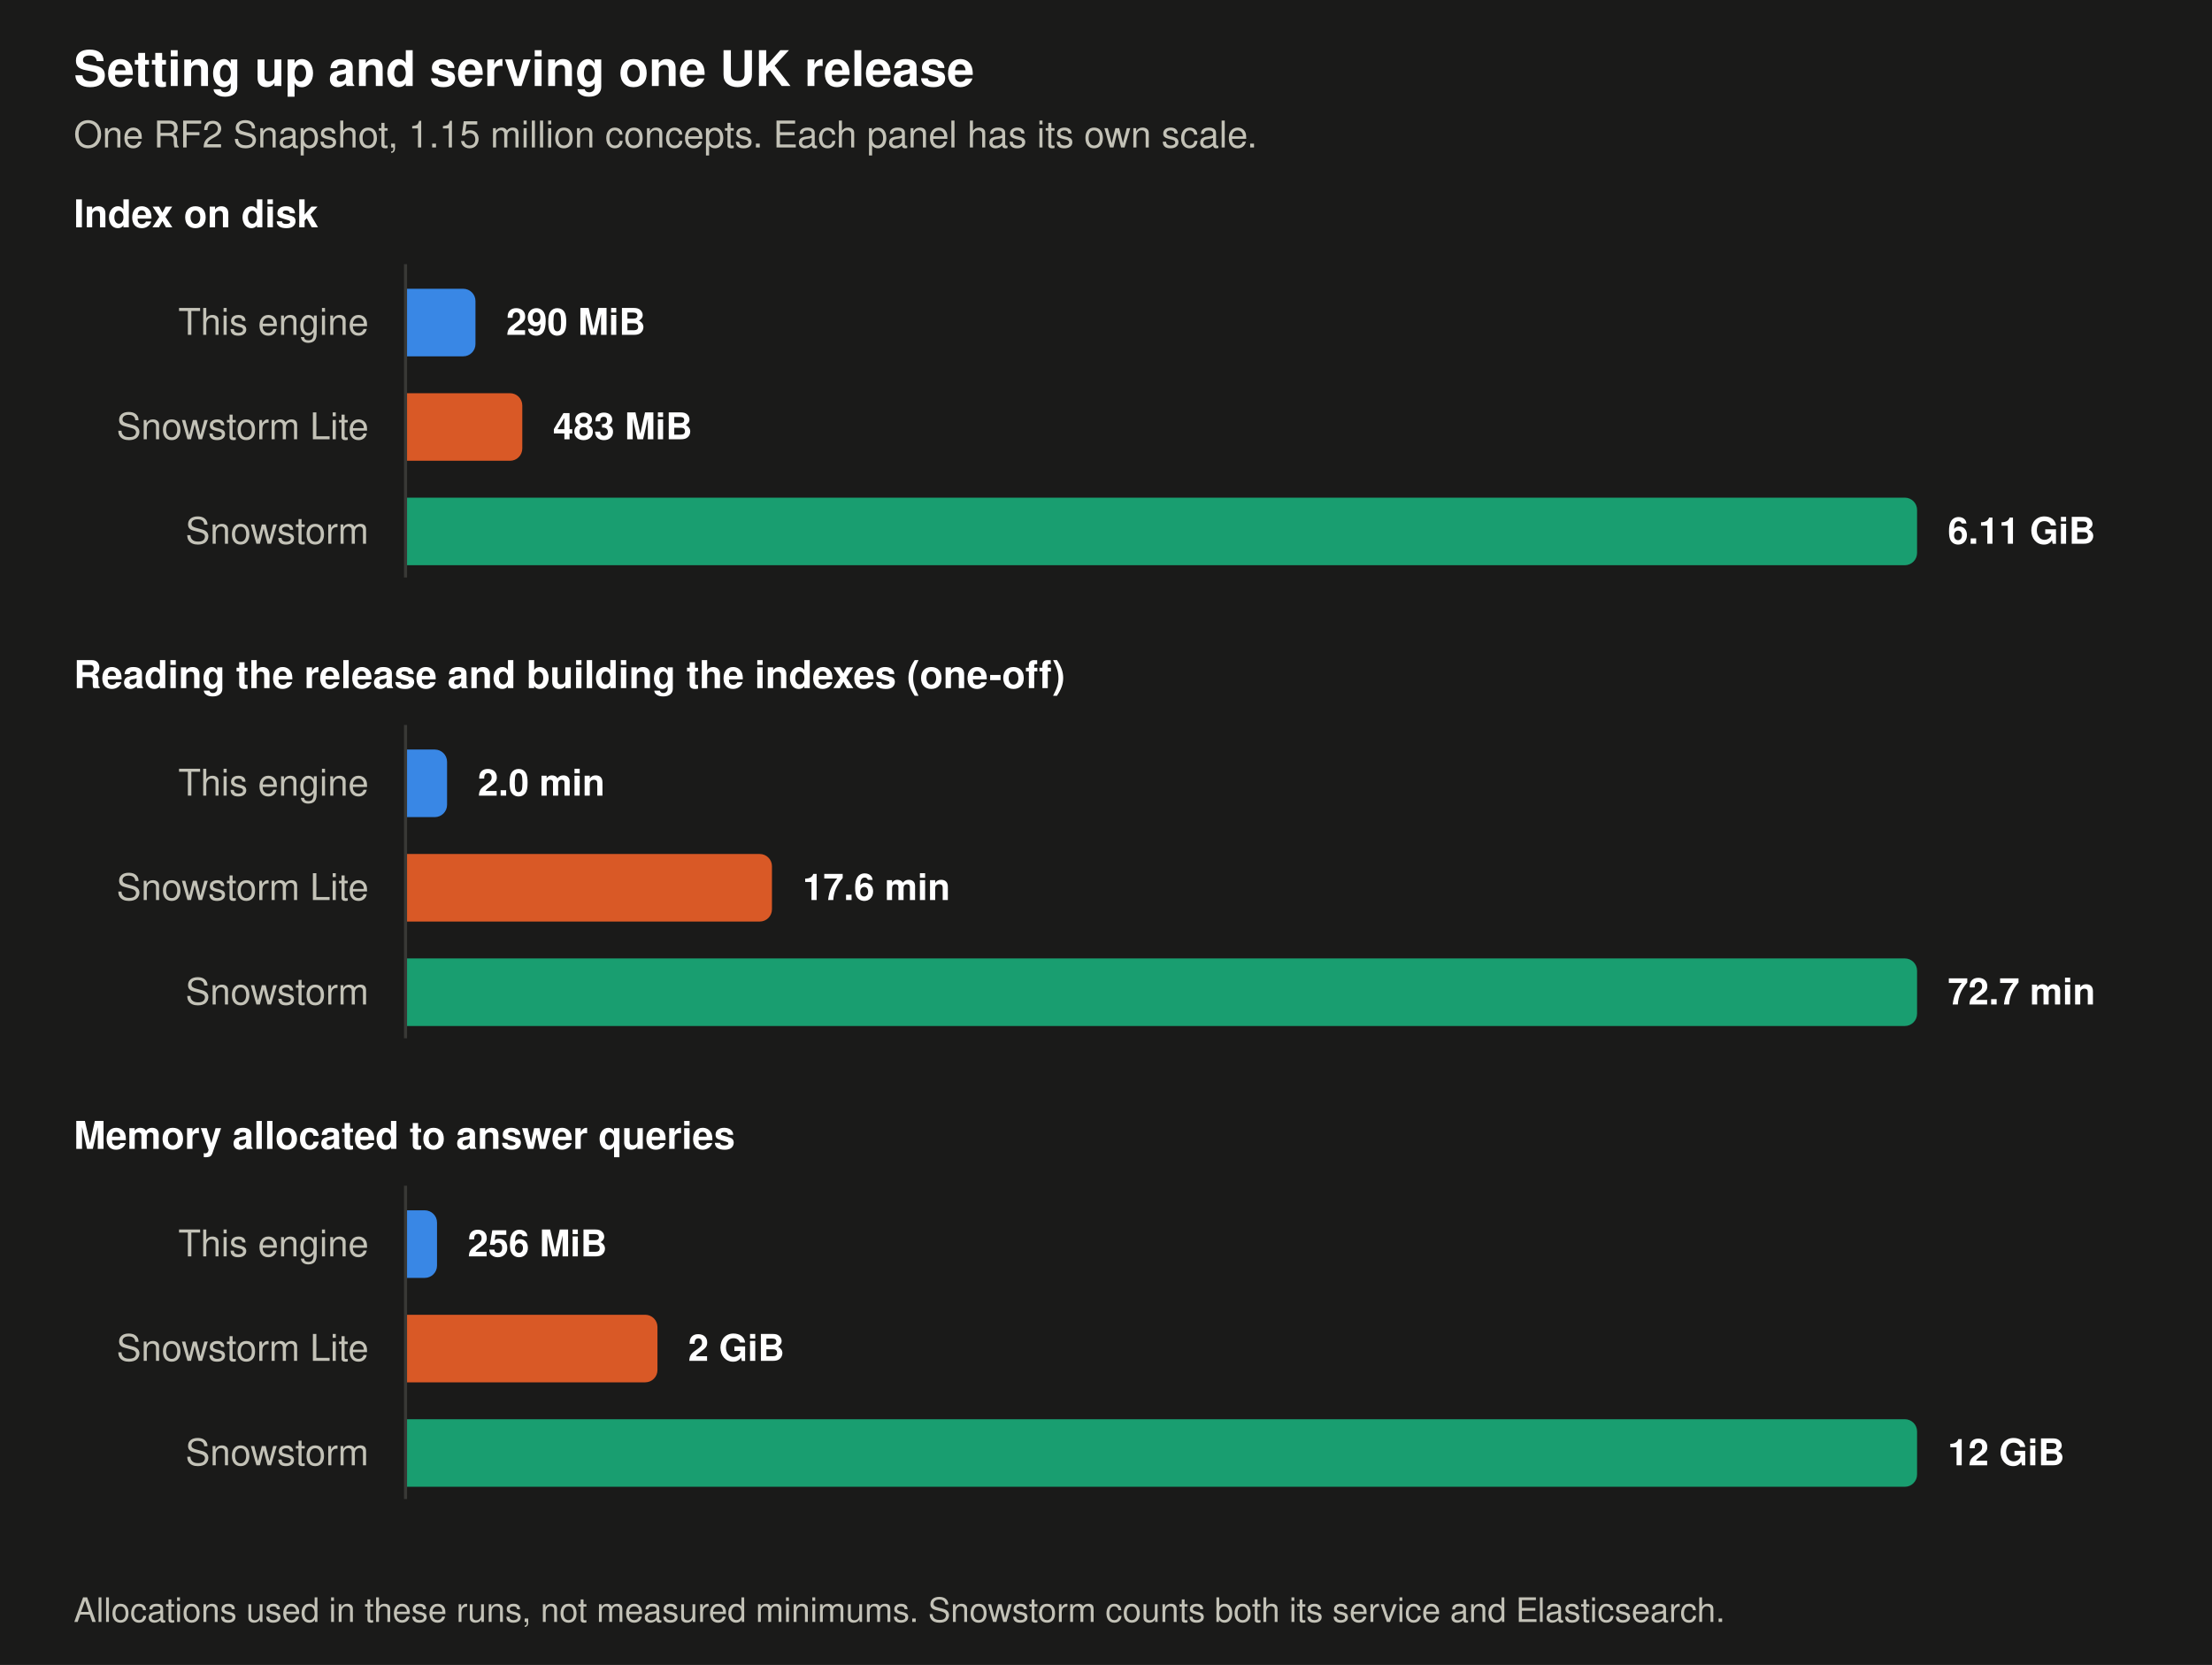
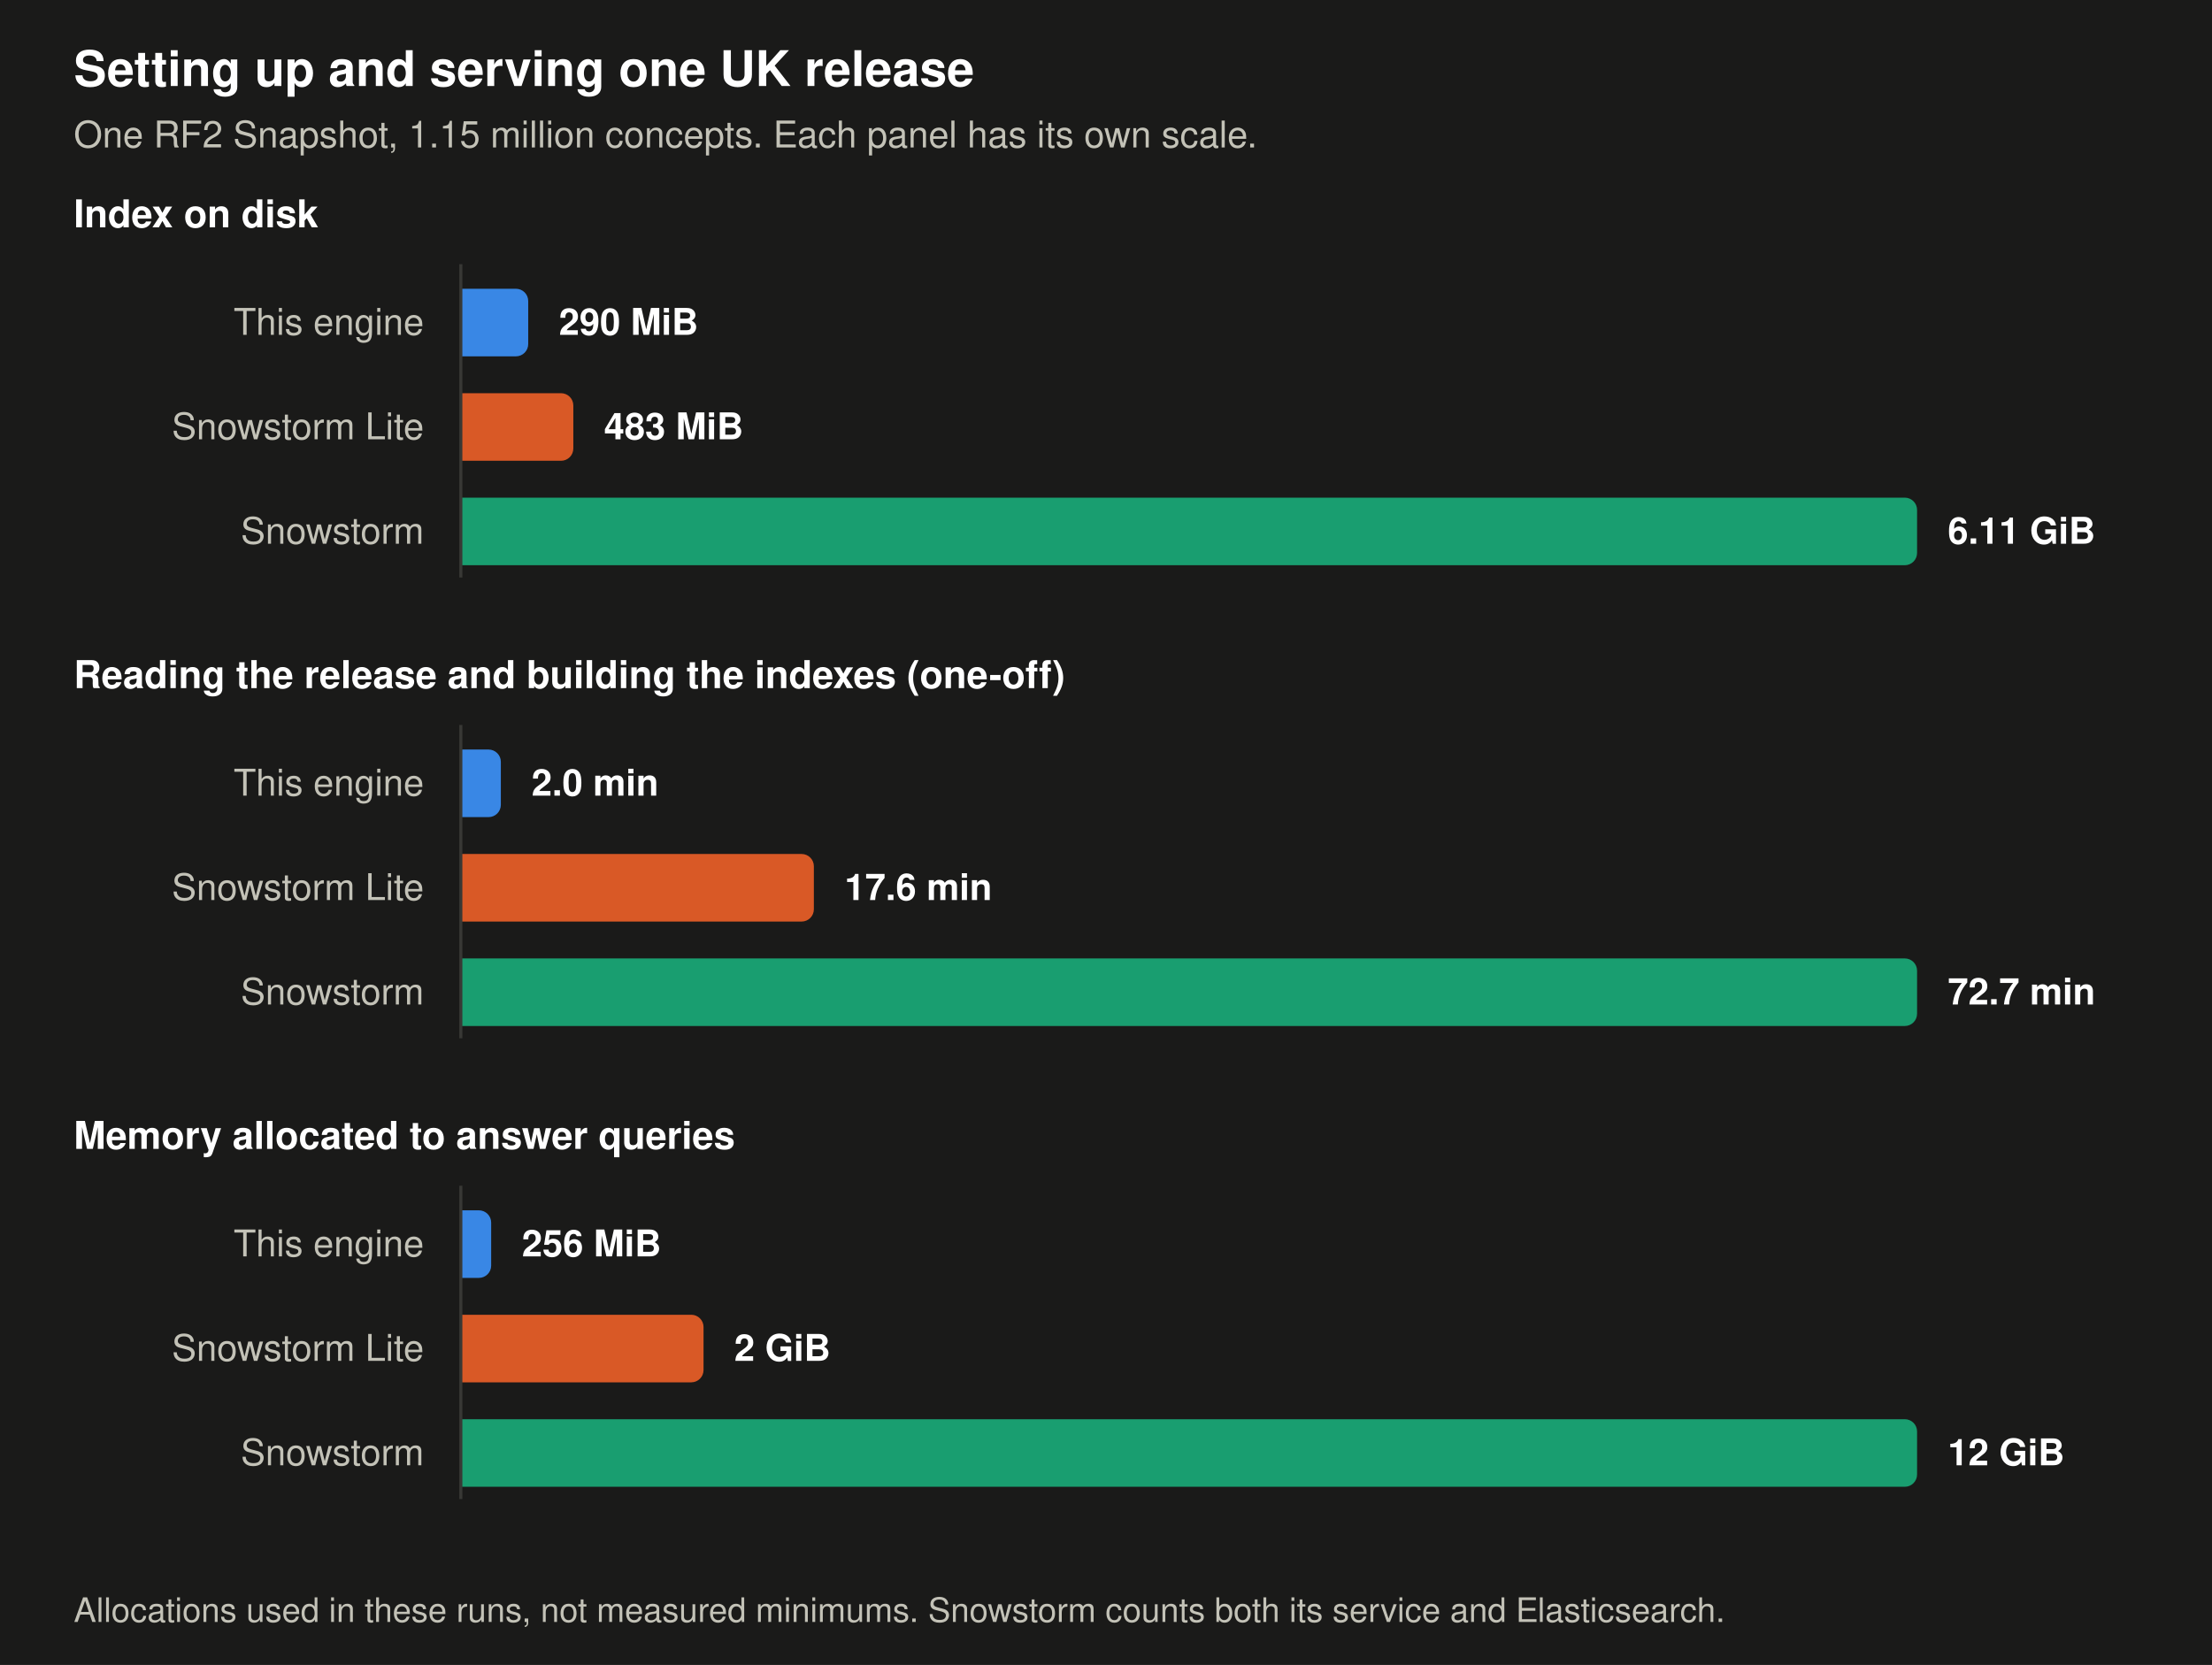
<svg xmlns="http://www.w3.org/2000/svg" width="720" height="542" viewBox="0 0 720 542" font-family="-apple-system,BlinkMacSystemFont,'Segoe UI',Helvetica,Arial,sans-serif" role="img" aria-label="Setting up and serving one UK release">
  <rect width="720" height="542" fill="#1a1a19" />
  <text x="24" y="28" font-size="16" font-weight="600" fill="#ffffff">Setting up and serving one UK release</text>
  <text x="24" y="48" font-size="12" fill="#c3c2b7">One RF2 Snapshot, 1.15 million concepts. Each panel has its own scale.</text>
  <text x="24" y="74" font-size="12.5" font-weight="600" fill="#ffffff">Index on disk</text>
-   <text x="120" y="109.0" font-size="12" text-anchor="end" fill="#c3c2b7">This engine</text>
-   <path d="M132,94.0 H150.765 A4,4 0 0 1 154.765,98.0 V112.0 A4,4 0 0 1 150.765,116.0 H132 Z" fill="#3987e5" />
-   <text x="164.765" y="109.0" font-size="12" font-weight="600" fill="#ffffff">290 MiB</text>
-   <text x="120" y="143.0" font-size="12" text-anchor="end" fill="#c3c2b7">Snowstorm Lite</text>
-   <path d="M132,128.0 H166.005 A4,4 0 0 1 170.005,132.0 V146.0 A4,4 0 0 1 166.005,150.0 H132 Z" fill="#d95926" />
-   <text x="180.005" y="143.0" font-size="12" font-weight="600" fill="#ffffff">483 MiB</text>
-   <text x="120" y="177.0" font-size="12" text-anchor="end" fill="#c3c2b7">Snowstorm</text>
-   <path d="M132,162.0 H620.0 A4,4 0 0 1 624.0,166.0 V180.0 A4,4 0 0 1 620.0,184.0 H132 Z" fill="#199e70" />
+   <text x="138" y="109.0" font-size="12" text-anchor="end" fill="#c3c2b7">This engine</text>
+   <path d="M150,94.0 H167.933 A4,4 0 0 1 171.933,98.0 V112.0 A4,4 0 0 1 167.933,116.0 H150 Z" fill="#3987e5" />
+   <text x="181.933" y="109.0" font-size="12" font-weight="600" fill="#ffffff">290 MiB</text>
+   <text x="138" y="143.0" font-size="12" text-anchor="end" fill="#c3c2b7">Snowstorm Lite</text>
+   <path d="M150,128.0 H182.615 A4,4 0 0 1 186.615,132.0 V146.0 A4,4 0 0 1 182.615,150.0 H150 Z" fill="#d95926" />
+   <text x="196.615" y="143.0" font-size="12" font-weight="600" fill="#ffffff">483 MiB</text>
+   <text x="138" y="177.0" font-size="12" text-anchor="end" fill="#c3c2b7">Snowstorm</text>
+   <path d="M150,162.0 H620.0 A4,4 0 0 1 624.0,166.0 V180.0 A4,4 0 0 1 620.0,184.0 H150 Z" fill="#199e70" />
  <text x="634.0" y="177.0" font-size="12" font-weight="600" fill="#ffffff">6.11 GiB</text>
-   <line x1="132" y1="86" x2="132" y2="188" stroke="#383835" stroke-width="1" />
+   <line x1="150" y1="86" x2="150" y2="188" stroke="#383835" stroke-width="1" />
  <text x="24" y="224" font-size="12.5" font-weight="600" fill="#ffffff">Reading the release and building the indexes (one-off)</text>
-   <text x="120" y="259.0" font-size="12" text-anchor="end" fill="#c3c2b7">This engine</text>
-   <path d="M132,244.0 H141.519 A4,4 0 0 1 145.519,248.0 V262.0 A4,4 0 0 1 141.519,266.0 H132 Z" fill="#3987e5" />
-   <text x="155.519" y="259.0" font-size="12" font-weight="600" fill="#ffffff">2.0 min</text>
-   <text x="120" y="293.0" font-size="12" text-anchor="end" fill="#c3c2b7">Snowstorm Lite</text>
-   <path d="M132,278.0 H247.276 A4,4 0 0 1 251.276,282.0 V296.0 A4,4 0 0 1 247.276,300.0 H132 Z" fill="#d95926" />
-   <text x="261.276" y="293.0" font-size="12" font-weight="600" fill="#ffffff">17.6 min</text>
-   <text x="120" y="327.0" font-size="12" text-anchor="end" fill="#c3c2b7">Snowstorm</text>
-   <path d="M132,312.0 H620.0 A4,4 0 0 1 624.0,316.0 V330.0 A4,4 0 0 1 620.0,334.0 H132 Z" fill="#199e70" />
+   <text x="138" y="259.0" font-size="12" text-anchor="end" fill="#c3c2b7">This engine</text>
+   <path d="M150,244.0 H159.024 A4,4 0 0 1 163.024,248.0 V262.0 A4,4 0 0 1 159.024,266.0 H150 Z" fill="#3987e5" />
+   <text x="173.024" y="259.0" font-size="12" font-weight="600" fill="#ffffff">2.0 min</text>
+   <text x="138" y="293.0" font-size="12" text-anchor="end" fill="#c3c2b7">Snowstorm Lite</text>
+   <path d="M150,278.0 H260.912 A4,4 0 0 1 264.912,282.0 V296.0 A4,4 0 0 1 260.912,300.0 H150 Z" fill="#d95926" />
+   <text x="274.912" y="293.0" font-size="12" font-weight="600" fill="#ffffff">17.6 min</text>
+   <text x="138" y="327.0" font-size="12" text-anchor="end" fill="#c3c2b7">Snowstorm</text>
+   <path d="M150,312.0 H620.0 A4,4 0 0 1 624.0,316.0 V330.0 A4,4 0 0 1 620.0,334.0 H150 Z" fill="#199e70" />
  <text x="634.0" y="327.0" font-size="12" font-weight="600" fill="#ffffff">72.7 min</text>
-   <line x1="132" y1="236" x2="132" y2="338" stroke="#383835" stroke-width="1" />
+   <line x1="150" y1="236" x2="150" y2="338" stroke="#383835" stroke-width="1" />
  <text x="24" y="374" font-size="12.5" font-weight="600" fill="#ffffff">Memory allocated to answer queries</text>
-   <text x="120" y="409.0" font-size="12" text-anchor="end" fill="#c3c2b7">This engine</text>
-   <path d="M132,394.0 H138.25 A4,4 0 0 1 142.25,398.0 V412.0 A4,4 0 0 1 138.25,416.0 H132 Z" fill="#3987e5" />
-   <text x="152.25" y="409.0" font-size="12" font-weight="600" fill="#ffffff">256 MiB</text>
-   <text x="120" y="443.0" font-size="12" text-anchor="end" fill="#c3c2b7">Snowstorm Lite</text>
-   <path d="M132,428.0 H210.0 A4,4 0 0 1 214.0,432.0 V446.0 A4,4 0 0 1 210.0,450.0 H132 Z" fill="#d95926" />
-   <text x="224.0" y="443.0" font-size="12" font-weight="600" fill="#ffffff">2 GiB</text>
-   <text x="120" y="477.0" font-size="12" text-anchor="end" fill="#c3c2b7">Snowstorm</text>
-   <path d="M132,462.0 H620.0 A4,4 0 0 1 624.0,466.0 V480.0 A4,4 0 0 1 620.0,484.0 H132 Z" fill="#199e70" />
+   <text x="138" y="409.0" font-size="12" text-anchor="end" fill="#c3c2b7">This engine</text>
+   <path d="M150,394.0 H155.875 A4,4 0 0 1 159.875,398.0 V412.0 A4,4 0 0 1 155.875,416.0 H150 Z" fill="#3987e5" />
+   <text x="169.875" y="409.0" font-size="12" font-weight="600" fill="#ffffff">256 MiB</text>
+   <text x="138" y="443.0" font-size="12" text-anchor="end" fill="#c3c2b7">Snowstorm Lite</text>
+   <path d="M150,428.0 H225.0 A4,4 0 0 1 229.0,432.0 V446.0 A4,4 0 0 1 225.0,450.0 H150 Z" fill="#d95926" />
+   <text x="239.0" y="443.0" font-size="12" font-weight="600" fill="#ffffff">2 GiB</text>
+   <text x="138" y="477.0" font-size="12" text-anchor="end" fill="#c3c2b7">Snowstorm</text>
+   <path d="M150,462.0 H620.0 A4,4 0 0 1 624.0,466.0 V480.0 A4,4 0 0 1 620.0,484.0 H150 Z" fill="#199e70" />
  <text x="634.0" y="477.0" font-size="12" font-weight="600" fill="#ffffff">12 GiB</text>
-   <line x1="132" y1="386" x2="132" y2="488" stroke="#383835" stroke-width="1" />
+   <line x1="150" y1="386" x2="150" y2="488" stroke="#383835" stroke-width="1" />
  <text x="24" y="528" font-size="11" fill="#c3c2b7">Allocations used in these runs, not measured minimums. Snowstorm counts both its service and Elasticsearch.</text>
</svg>
